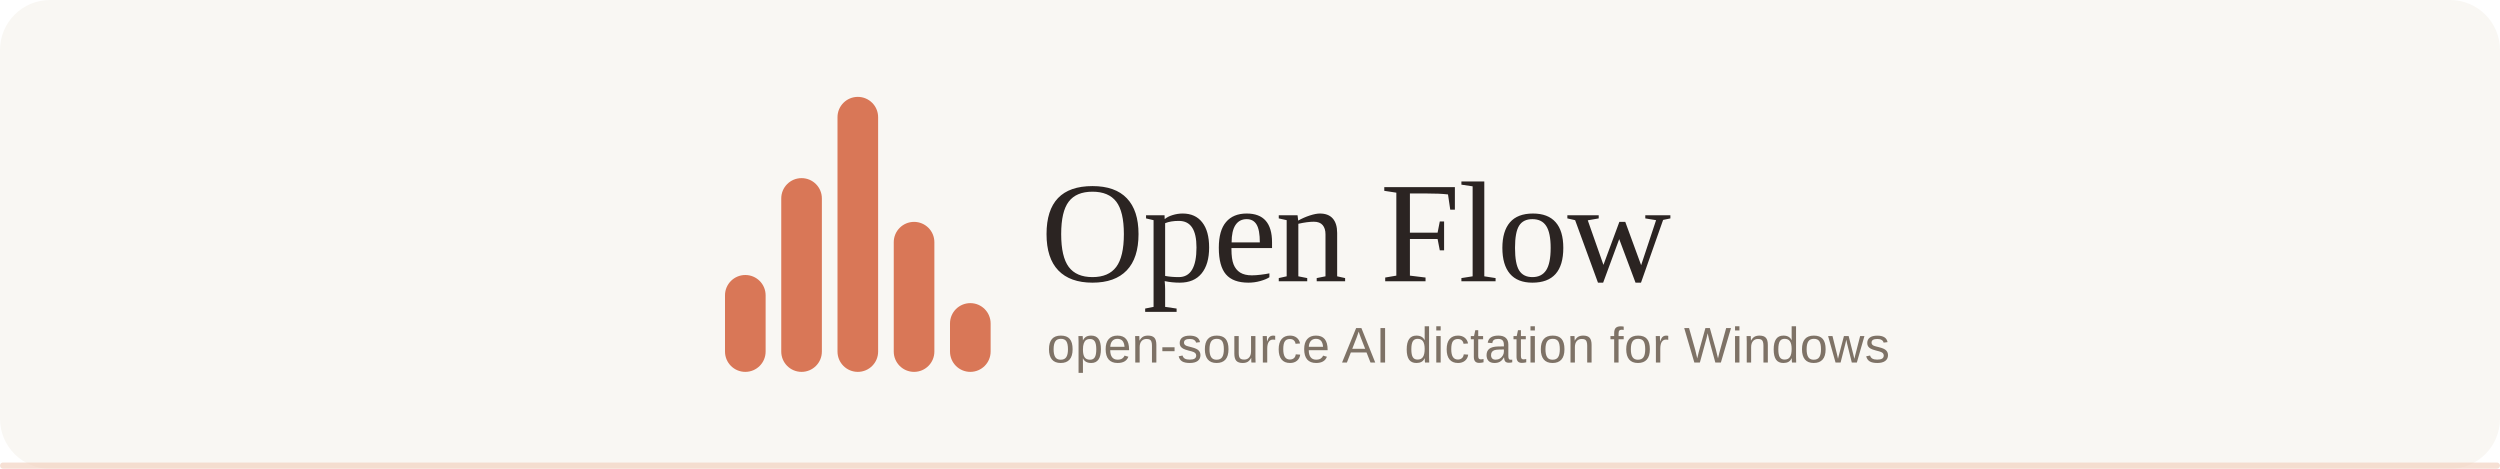
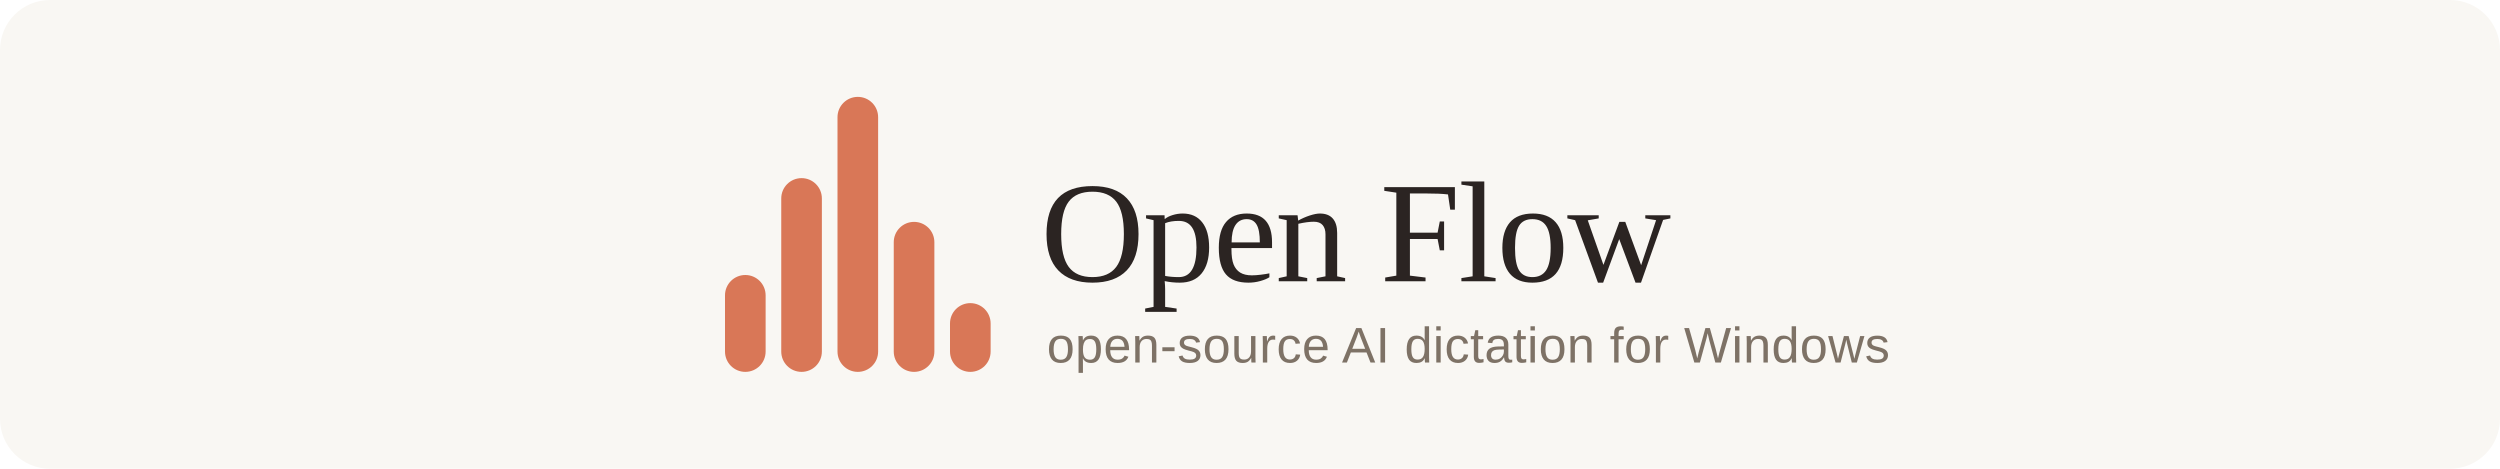
<svg xmlns="http://www.w3.org/2000/svg" viewBox="0 0 800 150">
  <rect width="800" height="150" rx="16" fill="#f9f7f3" />
-   <rect x="0" y="148" width="800" height="2" rx="1" fill="#f0cbb8" opacity="0.6" />
  <g transform="translate(232, 31)">
    <rect x="0" y="57" width="13" height="31" rx="6.5" fill="#d97757" />
    <rect x="18" y="26" width="13" height="62" rx="6.5" fill="#d97757" />
    <rect x="36" y="0" width="13" height="88" rx="6.5" fill="#d97757" />
    <rect x="54" y="40" width="13" height="48" rx="6.5" fill="#d97757" />
    <rect x="72" y="66" width="13" height="22" rx="6.5" fill="#d97757" />
  </g>
  <text x="333" y="90" font-family="Georgia, 'Times New Roman', serif" font-size="46" font-weight="500" fill="#2b2422" letter-spacing="-0.5">Open Flow</text>
  <text x="335" y="116" font-family="'Segoe UI', Arial, sans-serif" font-size="16" fill="#7e7266" letter-spacing="0.01em">open-source AI dictation for Windows</text>
</svg>
